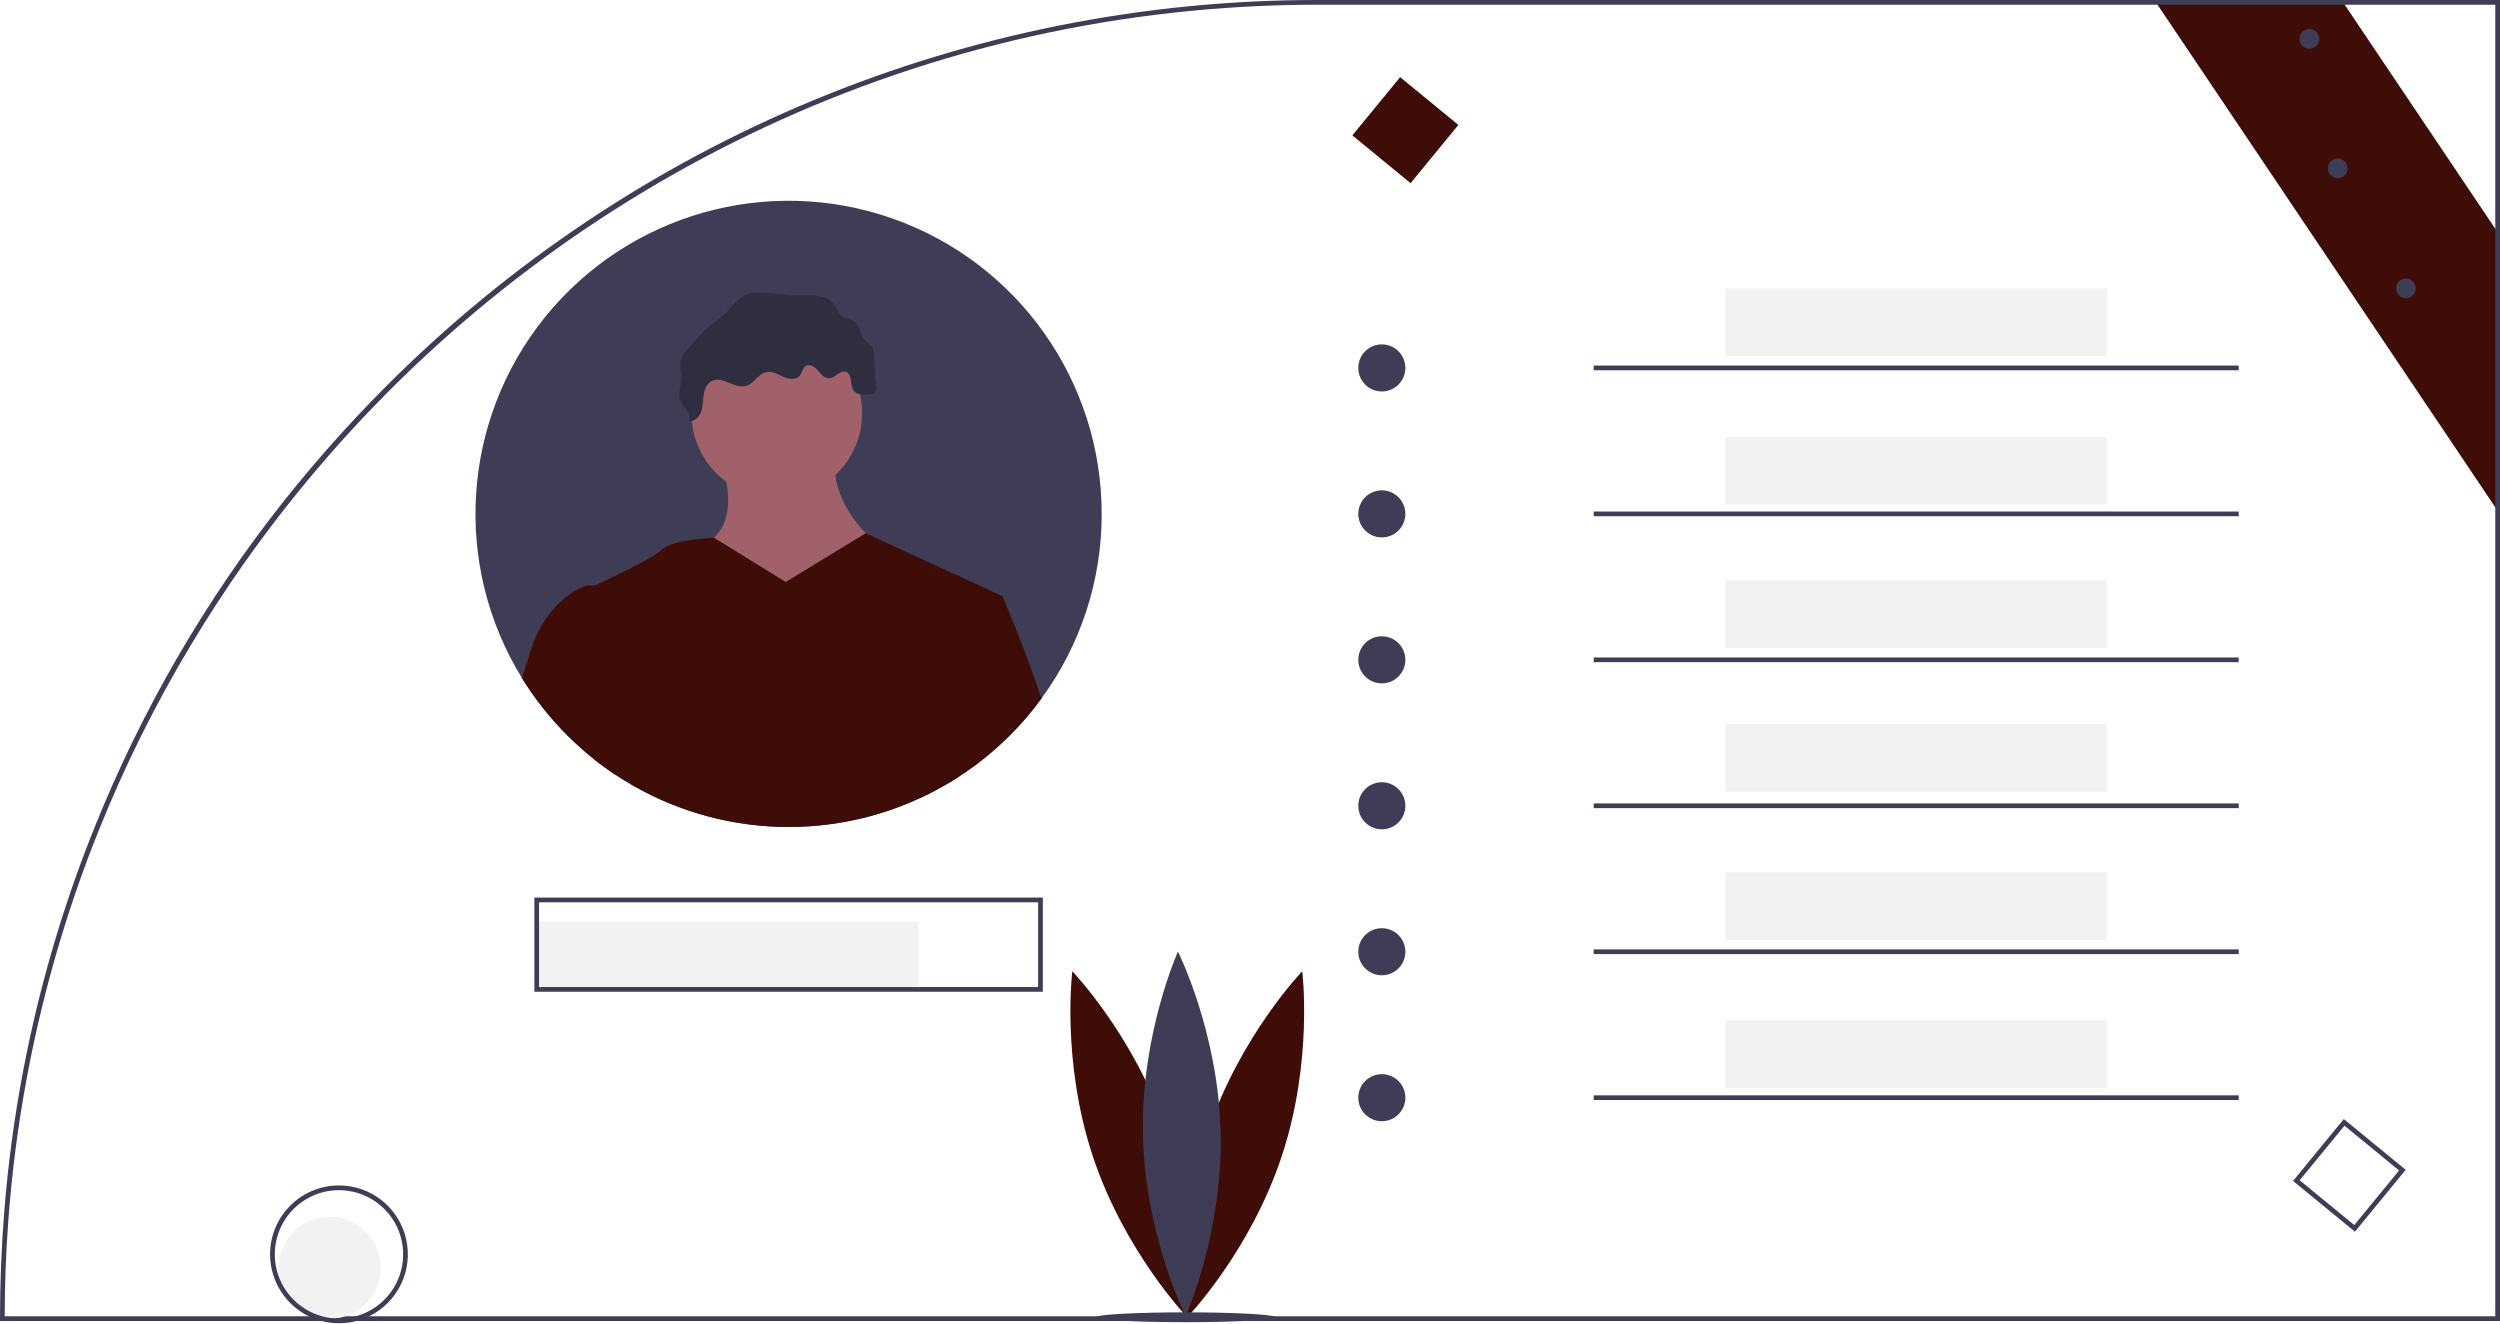
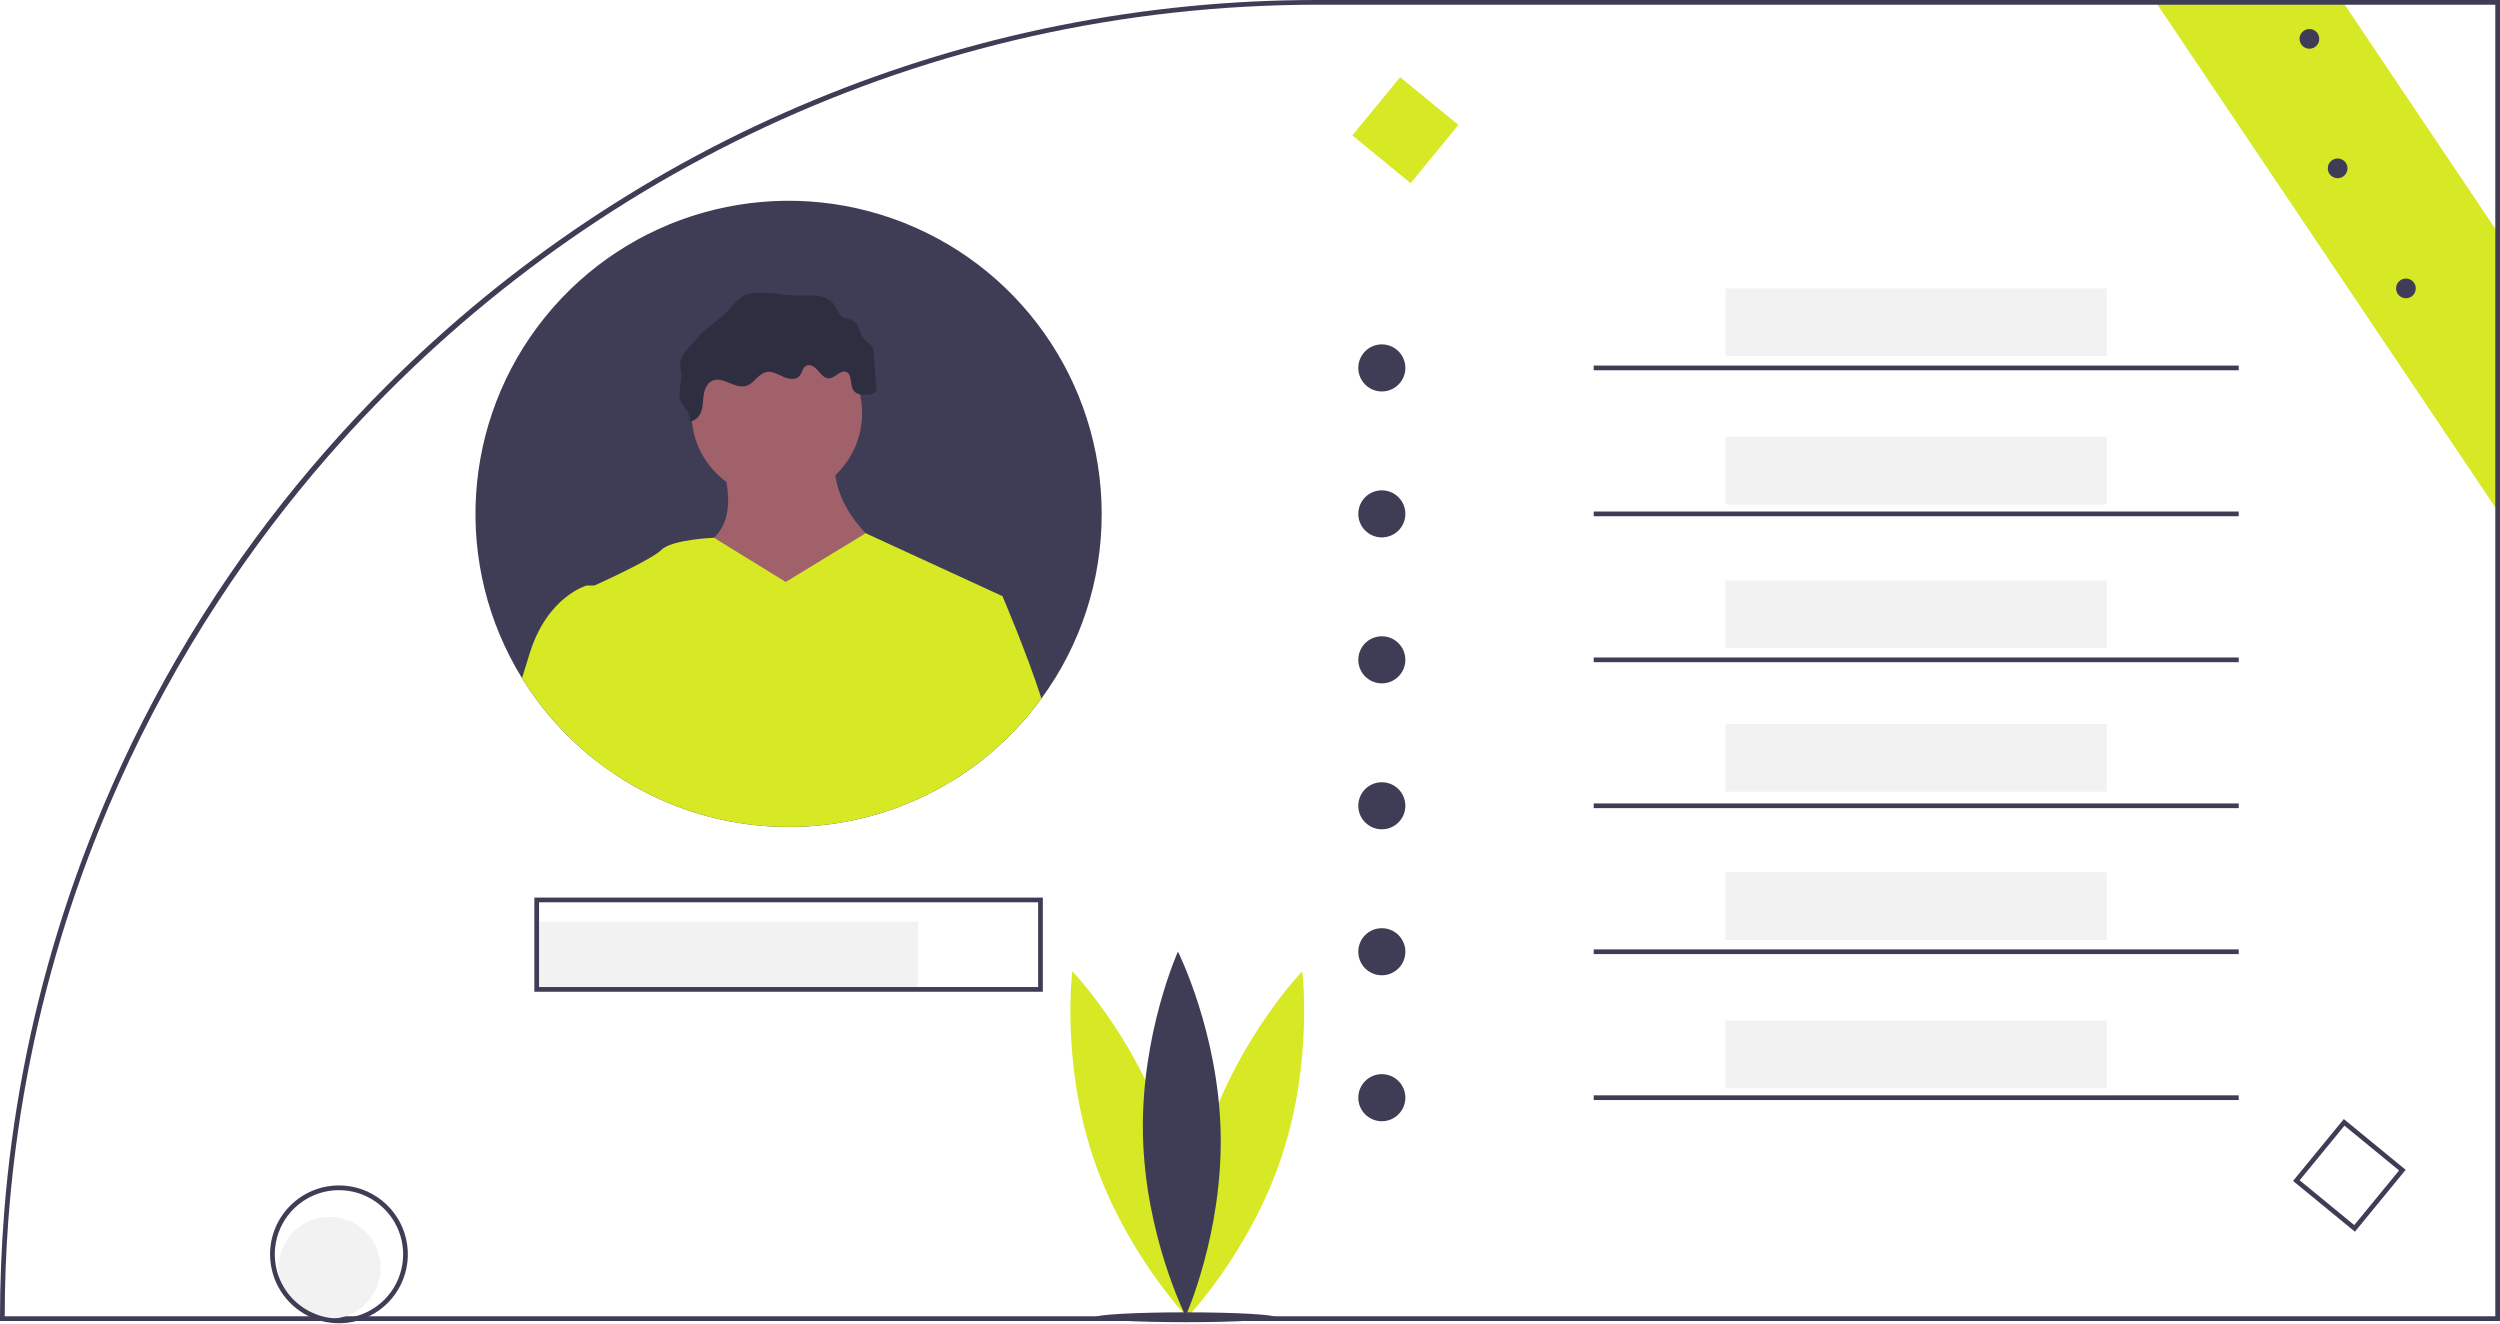
<svg xmlns="http://www.w3.org/2000/svg" data-name="Layer 1" width="1061.98" height="562.1" viewBox="0 0 1061.98 562.1">
-   <polygon points="1061.98 100.16 1061.98 218.47 1059.98 215.49 916.49 2 915.14 0 994.66 0 996 2 1059.98 97.18 1061.98 100.16" fill="#3e0d08" />
+   <polygon points="1061.98 100.16 1061.98 218.47 1059.98 215.49 916.49 2 915.14 0 994.66 0 996 2 1059.98 97.18 1061.98 100.16" fill="#d7e824" />
  <path d="M629.15,168.95A558.423,558.423,0,0,0,233.07,333.01q-13.365,13.365-25.7,27.47a556.125,556.125,0,0,0-46.51,61.05q-6.09,9.255-11.8,18.75a560.141,560.141,0,0,0-36.03,70.78q-1.695,3.99-3.31,8.01-8.985,22.155-15.99,44.89a554.274,554.274,0,0,0-22.9,119.48q-1.815,22.665-1.82,45.65v1H1130.99V168.95Zm499.84,559.14H71.01q.03-20.4,1.52-40.43A554.155,554.155,0,0,1,94.99,567.08q6.99-23.01,15.88-45.15a555.155,555.155,0,0,1,39.25-79.02q5.685-9.525,11.79-18.8A558.676,558.676,0,0,1,208.33,362.83c102.4-117.5,253.09-191.88,420.82-191.88h499.84Z" transform="translate(-69.01001 -168.95)" fill="#3f3d56" />
-   <path d="M564.603,649.813c13.487,40.59,8.75,78.701,8.75,78.701s-26.603-27.698-40.09-68.288-8.75-78.701-8.75-78.701S551.116,609.223,564.603,649.813Z" transform="translate(-69.01001 -168.95)" fill="#3e0d08" />
-   <path d="M582.103,649.813c-13.487,40.59-8.75,78.701-8.75,78.701s26.603-27.698,40.09-68.288,8.75-78.701,8.75-78.701S595.59,609.223,582.103,649.813Z" transform="translate(-69.01001 -168.95)" fill="#3e0d08" />
+   <path d="M564.603,649.813c13.487,40.59,8.75,78.701,8.75,78.701s-26.603-27.698-40.09-68.288-8.75-78.701-8.75-78.701S551.116,609.223,564.603,649.813Z" transform="translate(-69.01001 -168.95)" fill="#d7e824" />
+   <path d="M582.103,649.813c-13.487,40.59-8.75,78.701-8.75,78.701s26.603-27.698,40.09-68.288,8.75-78.701,8.75-78.701S595.59,609.223,582.103,649.813Z" transform="translate(-69.01001 -168.95)" fill="#d7e824" />
  <path d="M587.535,650.252c.904,42.762-14.872,77.777-14.872,77.777S555.422,693.713,554.518,650.95s14.872-77.777,14.872-77.777S586.631,607.49,587.535,650.252Z" transform="translate(-69.01001 -168.95)" fill="#3f3d56" />
  <ellipse cx="503.645" cy="559.562" rx="38.141" ry="2.093" fill="#3f3d56" />
  <circle cx="140.01" cy="538.572" r="21.641" fill="#f2f2f2" />
  <path d="M212.99,672.51a29.3,29.3,0,0,0-29.26,29.27c0,.16,0,.32.01.48a29.329,29.329,0,0,0,16.44,25.83,28.33,28.33,0,0,0,5.37,2,29.348,29.348,0,0,0,14.89,0,28.33,28.33,0,0,0,5.37-2,29.268,29.268,0,0,0-12.82-55.58Zm7.16,55.58a26.841,26.841,0,0,1-7.16.96c-.48,0-.96-.01-1.43-.04h-.01a26.283,26.283,0,0,1-5.71-.92,27.359,27.359,0,0,1-17.85-15.45V712.63a27.26,27.26,0,1,1,32.16,15.46Z" transform="translate(-69.01001 -168.95)" fill="#3f3d56" />
  <rect x="227.99" y="391.524" width="162" height="28.766" fill="#f2f2f2" />
  <rect x="732.99" y="122.524" width="162" height="28.766" fill="#f2f2f2" />
  <rect x="732.99" y="185.524" width="162" height="28.766" fill="#f2f2f2" />
  <rect x="732.99" y="246.524" width="162" height="28.766" fill="#f2f2f2" />
  <rect x="732.99" y="307.524" width="162" height="28.766" fill="#f2f2f2" />
  <rect x="732.99" y="370.524" width="162" height="28.766" fill="#f2f2f2" />
  <rect x="732.99" y="433.524" width="162" height="28.766" fill="#f2f2f2" />
  <path d="M296,550.24v40H512v-40Zm214,38H298v-36H510Z" transform="translate(-69.01001 -168.95)" fill="#3f3d56" />
  <circle cx="586.99" cy="156.29" r="10" fill="#3f3d56" />
  <circle cx="586.99" cy="218.29" r="10" fill="#3f3d56" />
  <circle cx="586.99" cy="280.29" r="10" fill="#3f3d56" />
  <circle cx="586.99" cy="342.29" r="10" fill="#3f3d56" />
  <circle cx="586.99" cy="404.29" r="10" fill="#3f3d56" />
  <circle cx="586.99" cy="466.29" r="10" fill="#3f3d56" />
  <rect x="676.99" y="155.29" width="274" height="2" fill="#3f3d56" />
  <rect x="676.99" y="217.29" width="274" height="2" fill="#3f3d56" />
  <rect x="676.99" y="279.29" width="274" height="2" fill="#3f3d56" />
  <rect x="676.99" y="341.29" width="274" height="2" fill="#3f3d56" />
  <rect x="676.99" y="403.29" width="274" height="2" fill="#3f3d56" />
  <rect x="676.99" y="465.29" width="274" height="2" fill="#3f3d56" />
  <path d="M1069.36,692.166l-26.286-21.565,21.565-26.286,26.286,21.565ZM1045.889,670.323l23.194,19.028,19.028-23.194L1064.917,647.129Z" transform="translate(-69.01001 -168.95)" fill="#3f3d56" />
-   <rect x="650" y="208.24" width="32" height="32" transform="translate(224.318 -540.4911) rotate(39.36505)" fill="#3e0d08" />
+   <rect x="650" y="208.24" width="32" height="32" transform="translate(224.318 -540.4911) rotate(39.36505)" fill="#d7e824" />
  <path d="M537,387.24a132.326,132.326,0,0,1-25.6,78.44c-1.9,2.6-3.89,5.14-5.98,7.59A133.415,133.415,0,0,1,485.72,492.17c-.72.56-1.45,1.12-2.19,1.67q-4.05,3.03-8.33,5.75c-.87.55-1.74,1.09-2.62,1.61q-2.985,1.815-6.08,3.46c-1.01.54-2.03,1.07-3.05,1.58a133.091,133.091,0,0,1-133.15-8.29c-1.04-.68-2.06-1.38-3.07-2.1-1.9-1.34-3.77-2.74-5.59-4.18-1.68-1.32-3.32-2.69-4.93-4.09a133.168,133.168,0,0,1-22.35-25.04q-1.86-2.715-3.6-5.52A133.006,133.006,0,1,1,537,387.24Z" transform="translate(-69.01001 -168.95)" fill="#3f3d56" />
  <circle cx="329.981" cy="175.494" r="36.234" fill="#a0616a" />
  <path d="M374.08,361.806s12.078,27.176-4.529,37.744,27.176,54.351,27.176,54.351l48.312-51.332s-25.666-16.607-21.137-43.783Z" transform="translate(-69.01001 -168.95)" fill="#a0616a" />
  <path d="M485.72,492.17c-.72.56-1.45,1.12-2.19,1.67q-4.05,3.03-8.33,5.75c-.87.55-1.74,1.09-2.62,1.61l-.37-2.01,3.48-1.81Z" transform="translate(-69.01001 -168.95)" fill="#a0616a" />
-   <path d="M472.58,501.2c.88-.52,1.75-1.06,2.62-1.61l.03-.4.46-1.81,19.17-75.18-58.11-26.74-33.98,20.7-30.44-18.77s-17.88.65-22.41,5.18c-3.55,3.55-20.96,11.72-28.36,15.1-2.06.94-3.34,1.51-3.34,1.51s1.14,34.26,3.42,72.49c1.82,1.44,3.69,2.84,5.59,4.18,1.01.72,2.03,1.42,3.07,2.1a133.091,133.091,0,0,0,133.15,8.29Z" transform="translate(-69.01001 -168.95)" fill="#3e0d08" />
-   <path d="M330.3,417.67v80.28c-1.04-.68-2.06-1.38-3.07-2.1-1.9-1.34-3.77-2.74-5.59-4.18-1.68-1.32-3.32-2.69-4.93-4.09a133.168,133.168,0,0,1-22.35-25.04q-1.86-2.715-3.6-5.52,1.47-4.83,3.3-10.67C301.61,422.2,318.22,417.67,318.22,417.67Z" transform="translate(-69.01001 -168.95)" fill="#3e0d08" />
-   <path d="M472.58,501.2c.88-.52,1.75-1.06,2.62-1.61q4.275-2.715,8.33-5.75c.74-.55,1.47-1.11,2.19-1.67a133.419,133.419,0,0,0,19.7-18.9c2.09-2.45,4.08-4.99,5.98-7.59-6.15-19.22-16.54-43.48-16.54-43.48l-21.14-1.51s-8.58,68.68-10.27,85.55Z" transform="translate(-69.01001 -168.95)" fill="#3e0d08" />
+   <path d="M472.58,501.2c.88-.52,1.75-1.06,2.62-1.61l.03-.4.46-1.81,19.17-75.18-58.11-26.74-33.98,20.7-30.44-18.77s-17.88.65-22.41,5.18c-3.55,3.55-20.96,11.72-28.36,15.1-2.06.94-3.34,1.51-3.34,1.51s1.14,34.26,3.42,72.49c1.82,1.44,3.69,2.84,5.59,4.18,1.01.72,2.03,1.42,3.07,2.1a133.091,133.091,0,0,0,133.15,8.29Z" transform="translate(-69.01001 -168.95)" fill="#d7e824" />
+   <path d="M330.3,417.67v80.28c-1.04-.68-2.06-1.38-3.07-2.1-1.9-1.34-3.77-2.74-5.59-4.18-1.68-1.32-3.32-2.69-4.93-4.09a133.168,133.168,0,0,1-22.35-25.04q-1.86-2.715-3.6-5.52,1.47-4.83,3.3-10.67C301.61,422.2,318.22,417.67,318.22,417.67Z" transform="translate(-69.01001 -168.95)" fill="#d7e824" />
+   <path d="M472.58,501.2c.88-.52,1.75-1.06,2.62-1.61q4.275-2.715,8.33-5.75c.74-.55,1.47-1.11,2.19-1.67a133.419,133.419,0,0,0,19.7-18.9c2.09-2.45,4.08-4.99,5.98-7.59-6.15-19.22-16.54-43.48-16.54-43.48l-21.14-1.51s-8.58,68.68-10.27,85.55Z" transform="translate(-69.01001 -168.95)" fill="#d7e824" />
  <path d="M376.775,302.504a68.591,68.591,0,0,1-5.668,4.337,53.882,53.882,0,0,0-6.833,6.787l-2.336,2.616c-1.988,2.226-4.098,4.767-4.014,7.75.031,1.107.371,2.181.505,3.281.529,4.361-2.137,9.155.057,12.961.634,1.1,1.616,1.961,2.315,3.021a7.062,7.062,0,0,1,1.116,4.599c2.358.097,4.292-2.016,5.032-4.258s.64-4.662 1-6.995,1.372-4.802,3.491-5.84c4.522-2.216,9.714,3.545,14.541,2.109,3.37-1.002,5.147-5.18,8.593-5.88,2.466-.501,4.84.964,7.132,2.002s5.382,1.519,7.003-.406c1.073-1.274,1.188-3.317,2.611-4.183,1.706-1.038,3.842.407,5.133,1.93s2.718,3.385,4.714,3.33c2.648-.074,4.676-3.6,7.189-2.763,2.837.944,1.532,5.484,3.253,7.928,1.455,2.067,4.503,1.945,7.007,1.604a2.51,2.51,0,0,0,2.613-3.351l-1.046-13.872a6.698,6.698,0,0,0-.614-2.769c-.728-1.319-2.237-1.988-3.262-3.092-2.156-2.322-2.053-6.392-4.734-8.081-1.392-.877-3.214-.85-4.596-1.743-1.773-1.144-2.344-3.436-3.586-5.141-1.776-2.439-4.88-3.569-7.88-3.88s-6.029.064-9.045-.034c-6.13-.2-12.26-1.925-18.42-.915C382.672,294.436,380.415,298.996,376.775,302.504Z" transform="translate(-69.01001 -168.95)" fill="#2f2e41" />
  <circle cx="1022.017" cy="122.51" r="4.186" fill="#3f3d56" />
  <circle cx="993.017" cy="71.51" r="4.186" fill="#3f3d56" />
  <circle cx="981.017" cy="16.51" r="4.186" fill="#3f3d56" />
</svg>
